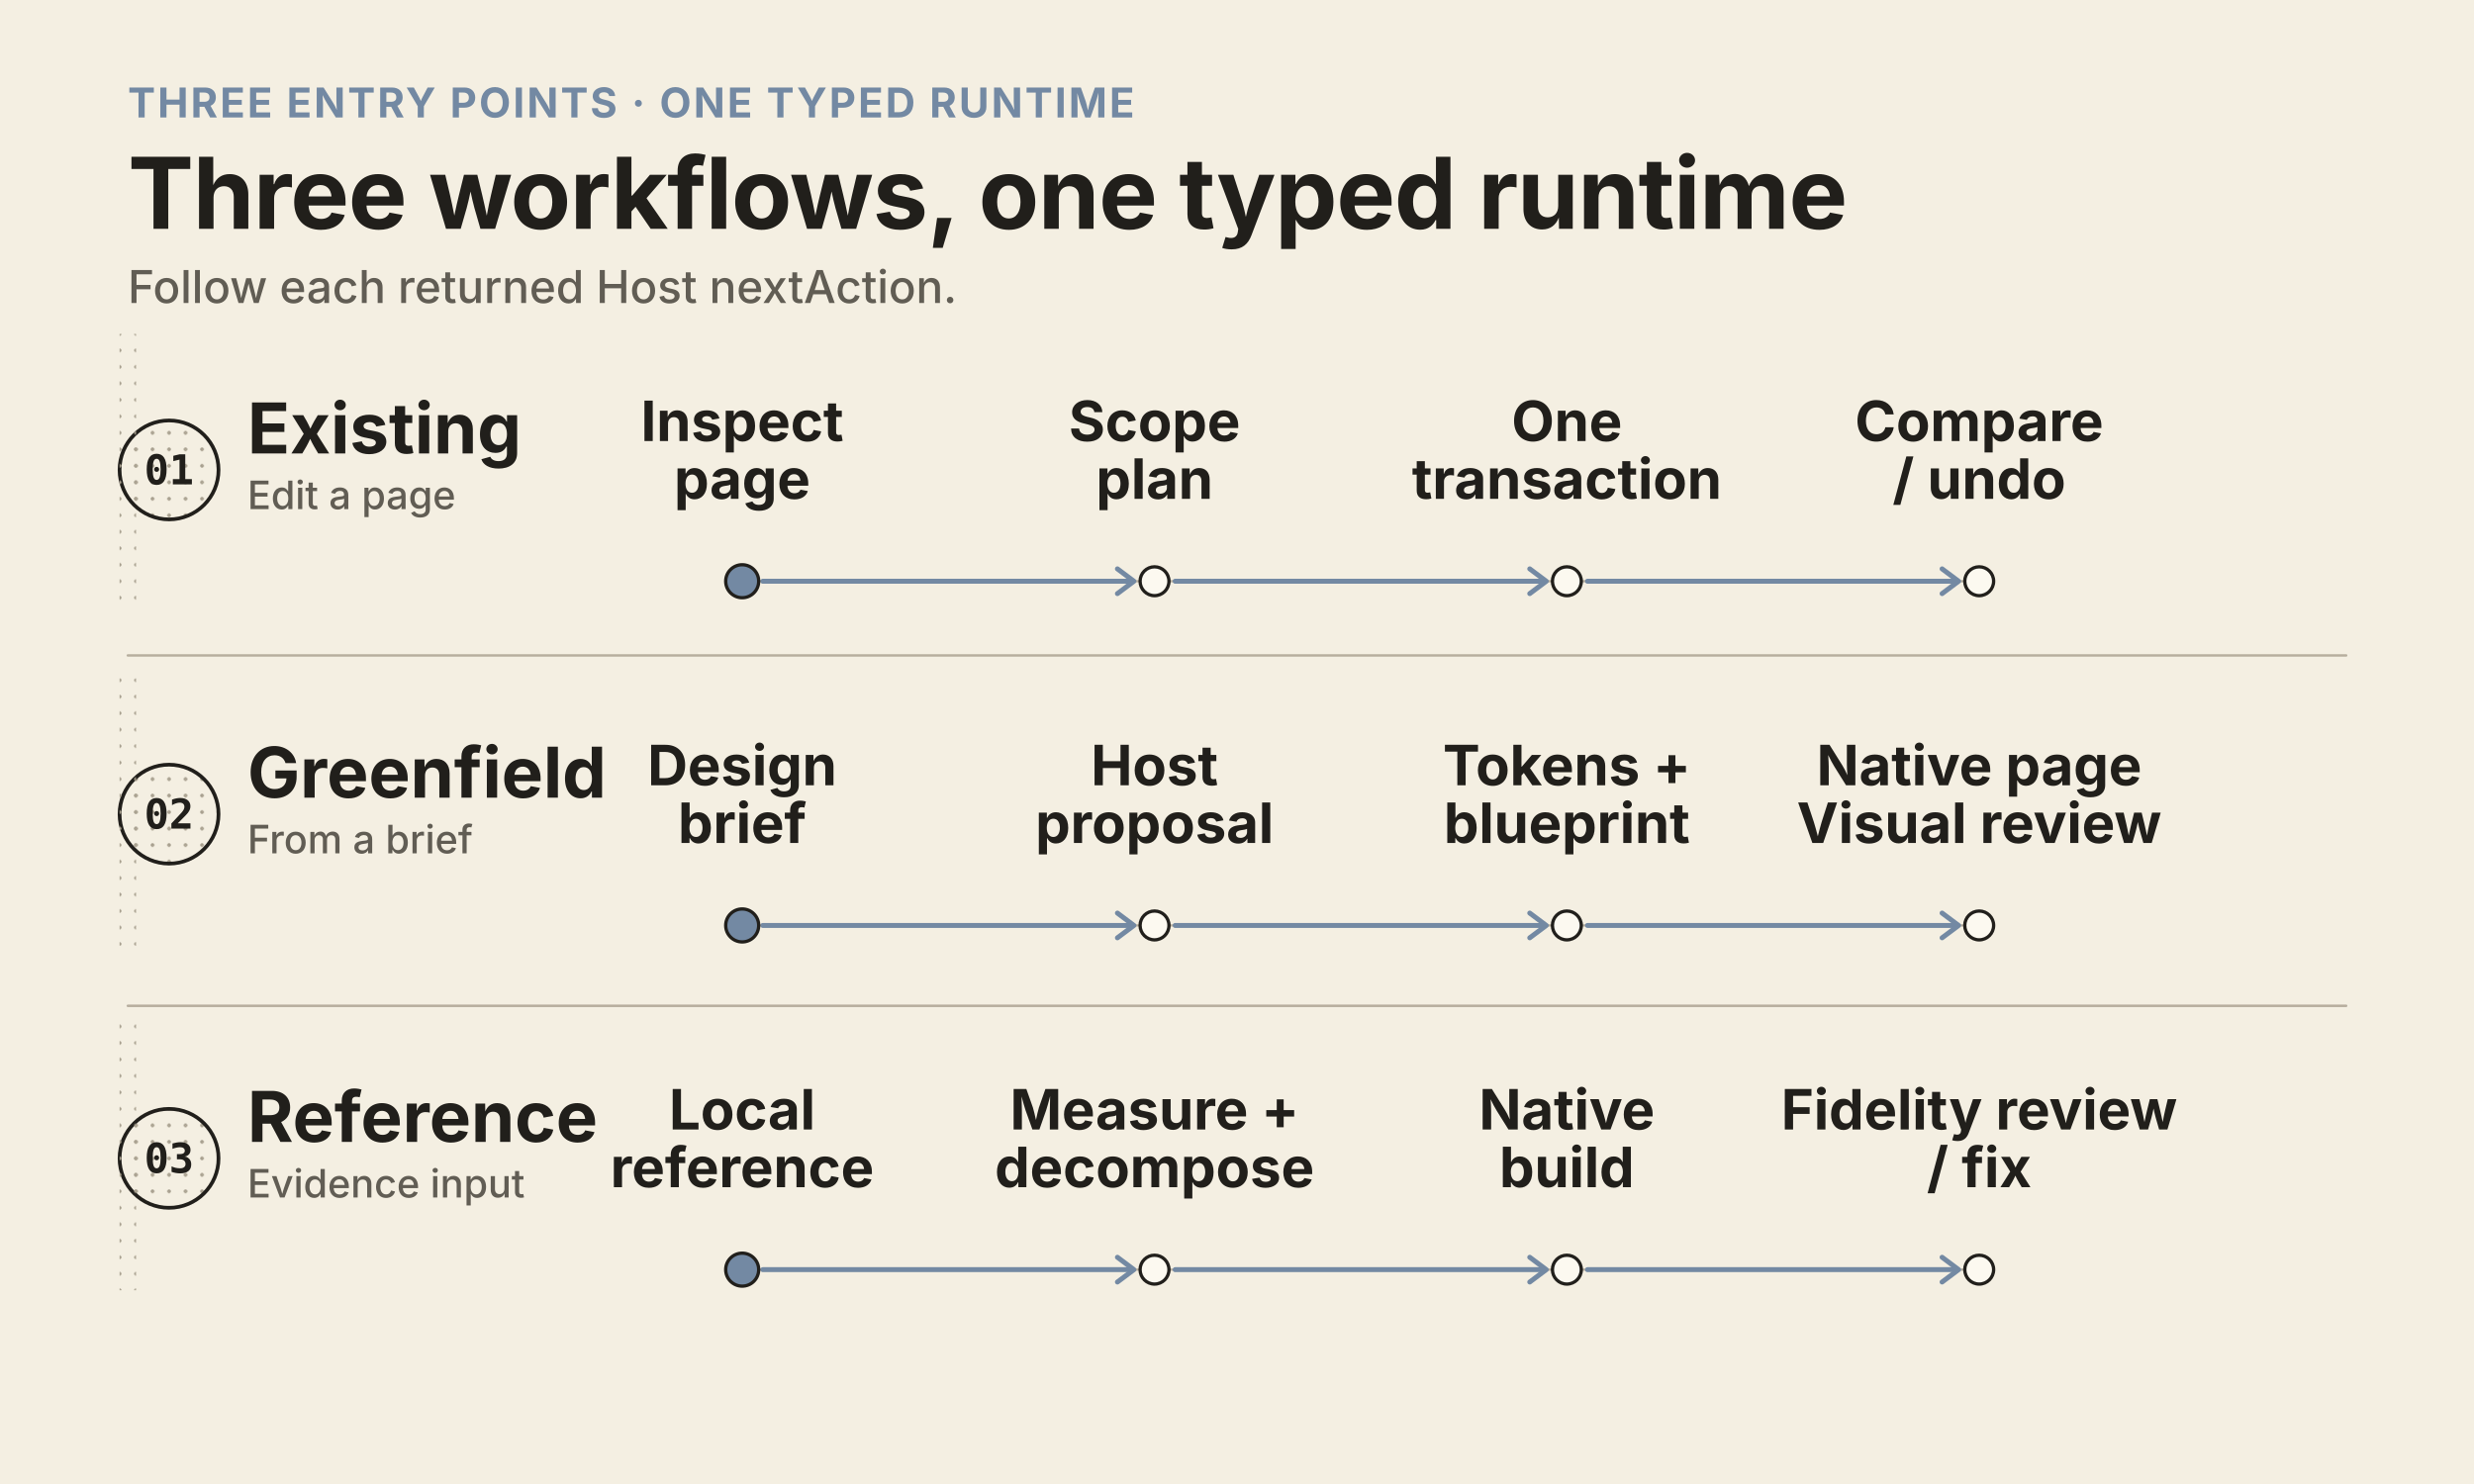
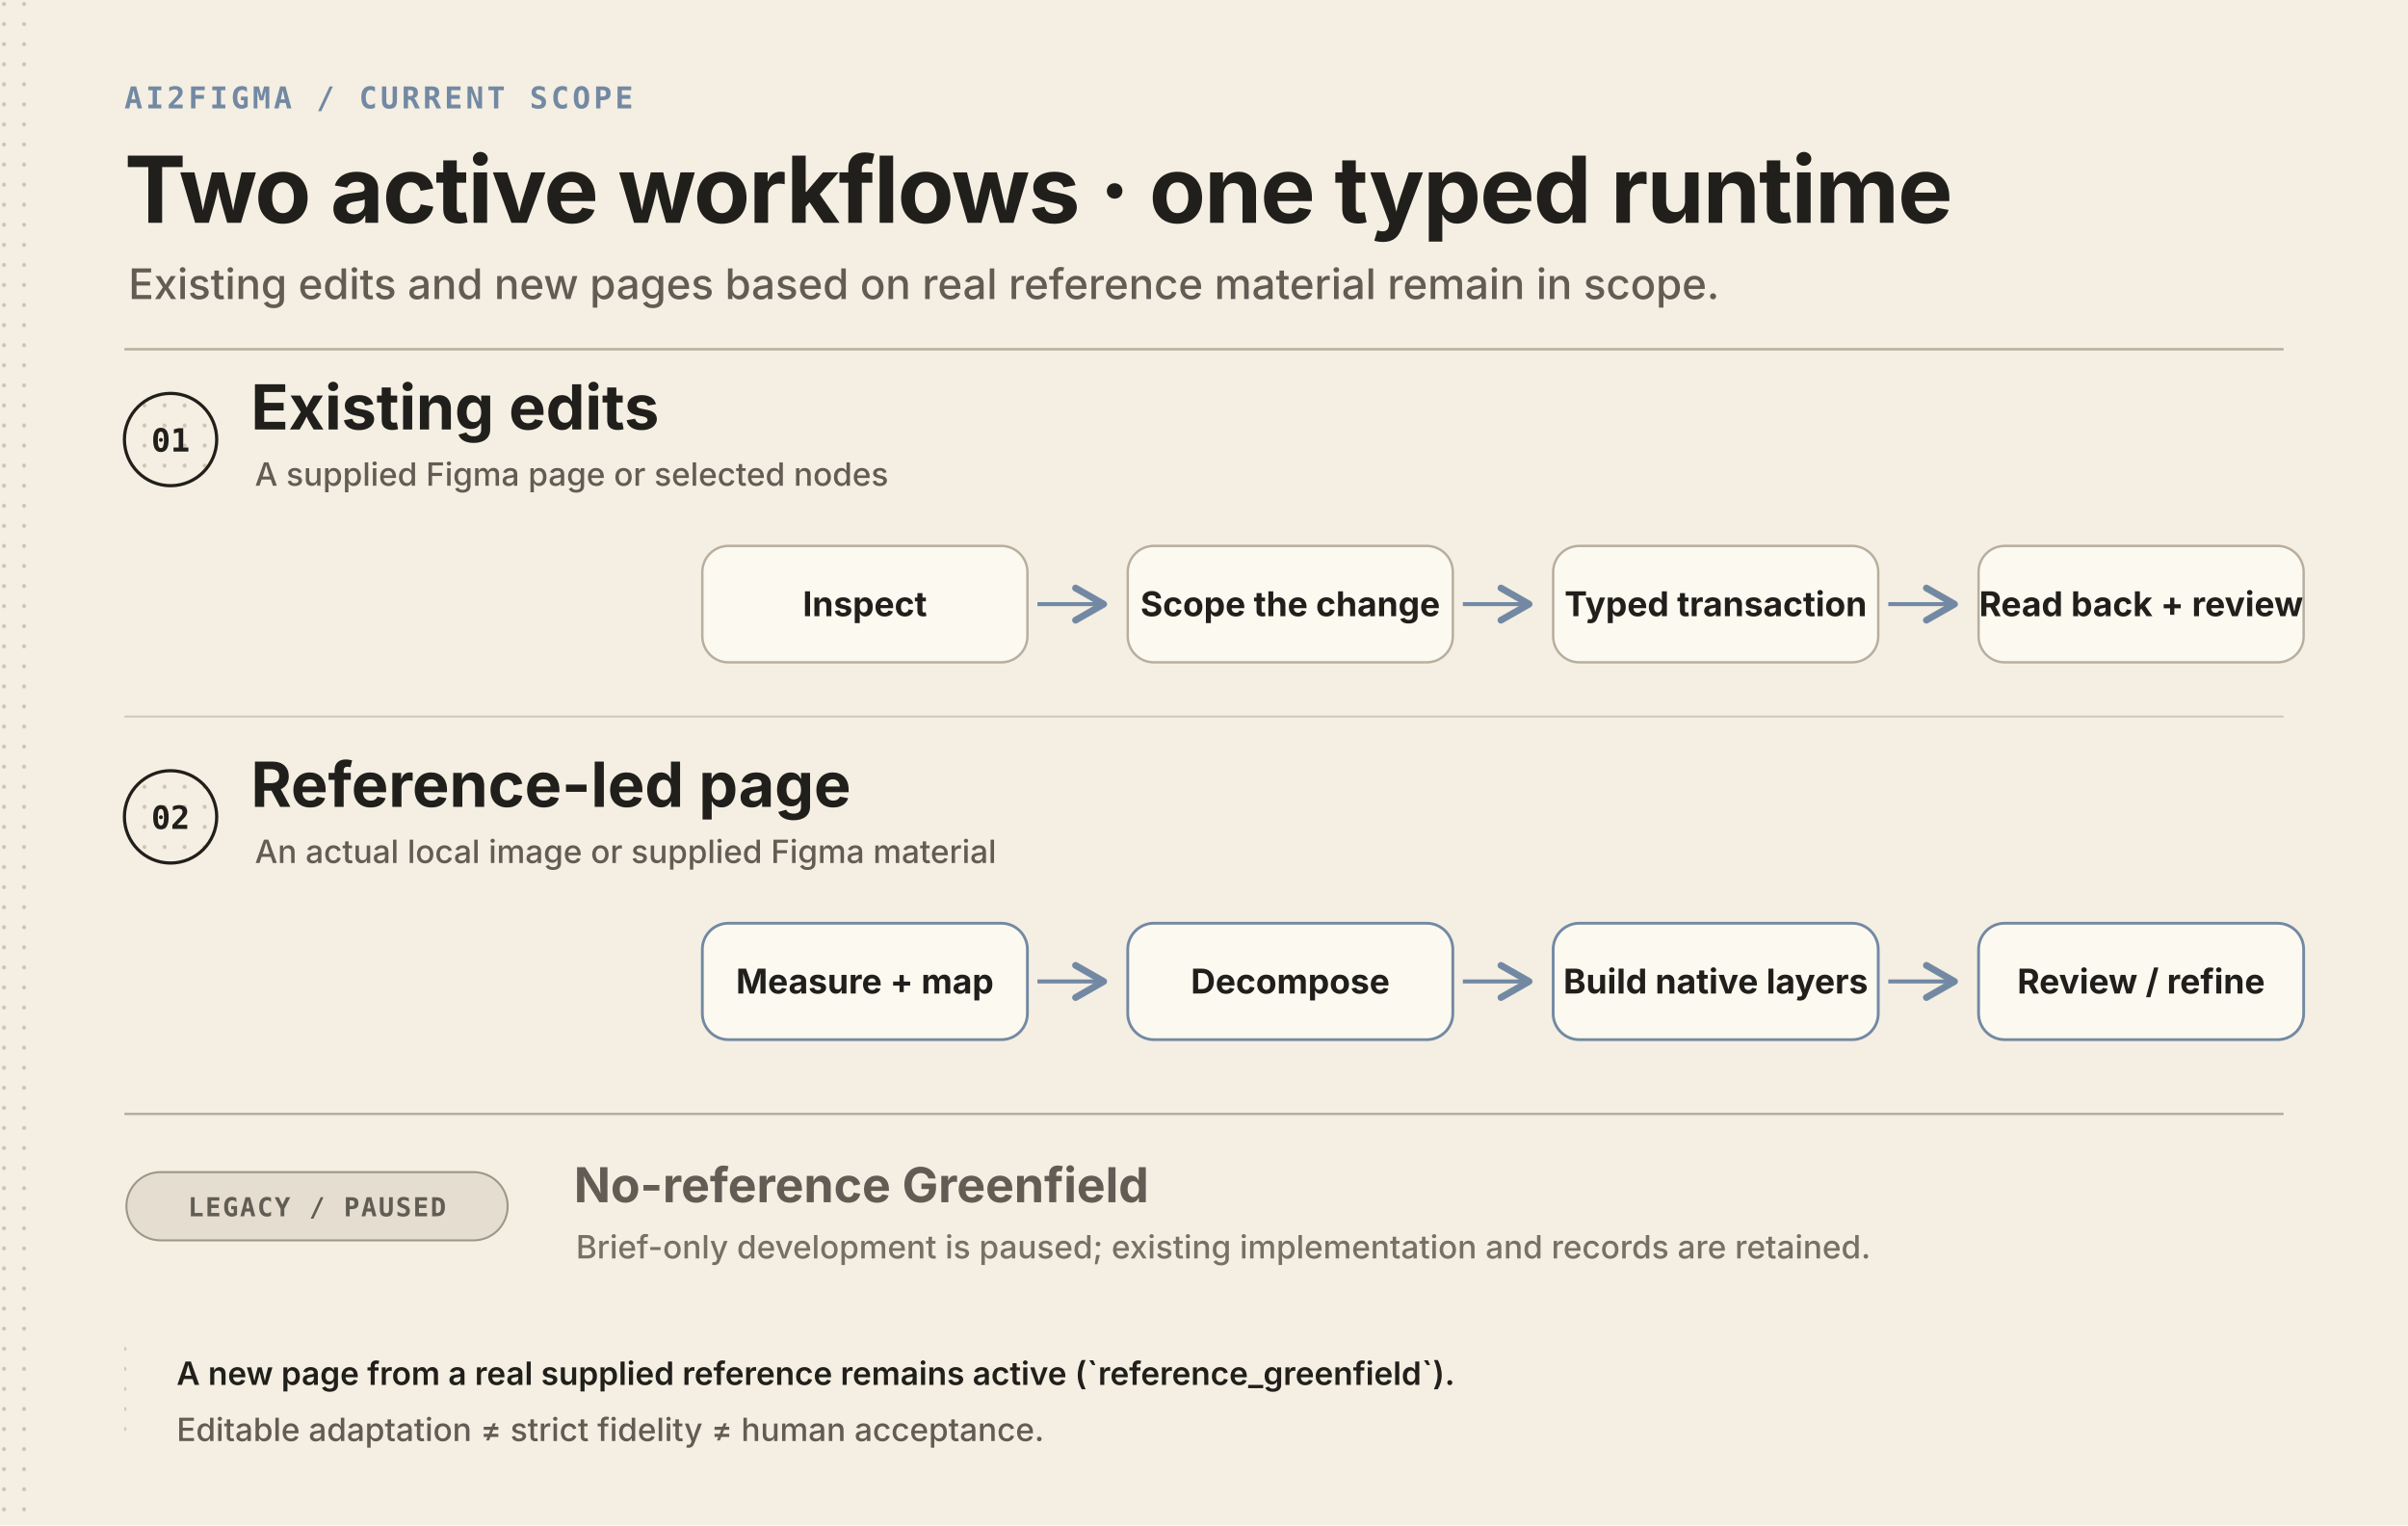
- <svg xmlns="http://www.w3.org/2000/svg" width="1200" height="720" viewBox="0 0 1200 720" role="img" aria-labelledby="title desc" xml:lang="en">
-   <rect width="1200" height="720" fill="#F4EFE2" />
+ <svg xmlns="http://www.w3.org/2000/svg" width="1200" height="760" viewBox="0 0 1200 760" role="img" aria-labelledby="title desc" xml:lang="en">
+   <rect width="1200" height="760" fill="#F4EFE2" />
  <defs>
-     <pattern id="inkScreen" width="8" height="8" patternUnits="userSpaceOnUse">
-       <circle cx="2" cy="2" r="0.9" fill="#A69E8D" />
+     <pattern id="grain" width="10" height="10" patternUnits="userSpaceOnUse">
+       <circle cx="2" cy="2" r="1" fill="#A69E8D" opacity=".52" />
    </pattern>
+     <marker id="arrow" markerWidth="10" markerHeight="10" refX="8" refY="5" orient="auto">
+       <path d="M1 1L8 5L1 9" fill="none" stroke="#7389A3" stroke-width="1.7" stroke-linecap="round" stroke-linejoin="round" />
+     </marker>
+     <style>
+       .sans{font-family:-apple-system,BlinkMacSystemFont,'Segoe UI','PingFang SC','Microsoft YaHei',sans-serif}
+       .mono{font-family:ui-monospace,SFMono-Regular,Menlo,Consolas,monospace}
+     </style>
  </defs>
-   <text x="62" y="57" font-family="-apple-system, BlinkMacSystemFont, 'Segoe UI', 'PingFang SC', 'Microsoft YaHei', sans-serif" font-size="20" font-weight="700" fill="#7389A3" letter-spacing="1.1">THREE ENTRY POINTS · ONE TYPED RUNTIME</text>
-   <text x="62" y="111" font-family="-apple-system, BlinkMacSystemFont, 'Segoe UI', 'PingFang SC', 'Microsoft YaHei', sans-serif" font-size="48" font-weight="740" fill="#211F1B" letter-spacing="-0.5">Three workflows, one typed runtime</text>
-   <text x="62" y="147" font-family="-apple-system, BlinkMacSystemFont, 'Segoe UI', 'PingFang SC', 'Microsoft YaHei', sans-serif" font-size="22" font-weight="450" fill="#615D54">Follow each returned Host nextAction.</text>
-   <circle cx="82" cy="228" r="24" fill="url(#inkScreen)" stroke="#211F1B" stroke-width="1.8" />
-   <text x="82" y="235" font-family="ui-monospace, SFMono-Regular, Menlo, Consolas, monospace" font-size="20" font-weight="700" fill="#211F1B" text-anchor="middle">01</text>
-   <text x="120" y="220" font-family="-apple-system, BlinkMacSystemFont, 'Segoe UI', 'PingFang SC', 'Microsoft YaHei', sans-serif" font-size="34" font-weight="720" fill="#211F1B">Existing</text>
-   <text x="120" y="247" font-family="-apple-system, BlinkMacSystemFont, 'Segoe UI', 'PingFang SC', 'Microsoft YaHei', sans-serif" font-size="19" font-weight="500" fill="#615D54">Edit a page</text>
-   <text x="360" y="214" font-family="-apple-system, BlinkMacSystemFont, 'Segoe UI', 'PingFang SC', 'Microsoft YaHei', sans-serif" font-size="27" font-weight="650" fill="#211F1B" text-anchor="middle">Inspect</text>
-   <text x="360" y="242" font-family="-apple-system, BlinkMacSystemFont, 'Segoe UI', 'PingFang SC', 'Microsoft YaHei', sans-serif" font-size="27" font-weight="650" fill="#211F1B" text-anchor="middle">page</text>
-   <text x="560" y="214" font-family="-apple-system, BlinkMacSystemFont, 'Segoe UI', 'PingFang SC', 'Microsoft YaHei', sans-serif" font-size="27" font-weight="650" fill="#211F1B" text-anchor="middle">Scope</text>
-   <text x="560" y="242" font-family="-apple-system, BlinkMacSystemFont, 'Segoe UI', 'PingFang SC', 'Microsoft YaHei', sans-serif" font-size="27" font-weight="650" fill="#211F1B" text-anchor="middle">plan</text>
-   <text x="760" y="214" font-family="-apple-system, BlinkMacSystemFont, 'Segoe UI', 'PingFang SC', 'Microsoft YaHei', sans-serif" font-size="27" font-weight="650" fill="#211F1B" text-anchor="middle">One</text>
-   <text x="760" y="242" font-family="-apple-system, BlinkMacSystemFont, 'Segoe UI', 'PingFang SC', 'Microsoft YaHei', sans-serif" font-size="27" font-weight="650" fill="#211F1B" text-anchor="middle">transaction</text>
-   <text x="960" y="214" font-family="-apple-system, BlinkMacSystemFont, 'Segoe UI', 'PingFang SC', 'Microsoft YaHei', sans-serif" font-size="27" font-weight="650" fill="#211F1B" text-anchor="middle">Compare</text>
-   <text x="960" y="242" font-family="-apple-system, BlinkMacSystemFont, 'Segoe UI', 'PingFang SC', 'Microsoft YaHei', sans-serif" font-size="27" font-weight="650" fill="#211F1B" text-anchor="middle">/ undo</text>
-   <path d="M360 282H960" fill="none" stroke="#B7AE9E" stroke-width="1.1" stroke-linecap="round" stroke-linejoin="round" />
-   <path d="M370 282H549" fill="none" stroke="#7389A3" stroke-width="2.4" stroke-linecap="round" stroke-linejoin="round" />
-   <path d="M542 276L550 282L542 288" fill="none" stroke="#7389A3" stroke-width="2.4" stroke-linecap="round" stroke-linejoin="round" />
-   <path d="M570 282H749" fill="none" stroke="#7389A3" stroke-width="2.4" stroke-linecap="round" stroke-linejoin="round" />
-   <path d="M742 276L750 282L742 288" fill="none" stroke="#7389A3" stroke-width="2.4" stroke-linecap="round" stroke-linejoin="round" />
-   <path d="M770 282H949" fill="none" stroke="#7389A3" stroke-width="2.4" stroke-linecap="round" stroke-linejoin="round" />
-   <path d="M942 276L950 282L942 288" fill="none" stroke="#7389A3" stroke-width="2.4" stroke-linecap="round" stroke-linejoin="round" />
-   <circle cx="360" cy="282" r="8" fill="#7389A3" stroke="#211F1B" stroke-width="1.6" />
-   <circle cx="560" cy="282" r="7" fill="#FCF9F0" stroke="#211F1B" stroke-width="1.6" />
-   <circle cx="760" cy="282" r="7" fill="#FCF9F0" stroke="#211F1B" stroke-width="1.6" />
-   <circle cx="960" cy="282" r="7" fill="#FCF9F0" stroke="#211F1B" stroke-width="1.6" />
-   <circle cx="82" cy="395" r="24" fill="url(#inkScreen)" stroke="#211F1B" stroke-width="1.8" />
-   <text x="82" y="402" font-family="ui-monospace, SFMono-Regular, Menlo, Consolas, monospace" font-size="20" font-weight="700" fill="#211F1B" text-anchor="middle">02</text>
-   <text x="120" y="387" font-family="-apple-system, BlinkMacSystemFont, 'Segoe UI', 'PingFang SC', 'Microsoft YaHei', sans-serif" font-size="34" font-weight="720" fill="#211F1B">Greenfield</text>
-   <text x="120" y="414" font-family="-apple-system, BlinkMacSystemFont, 'Segoe UI', 'PingFang SC', 'Microsoft YaHei', sans-serif" font-size="19" font-weight="500" fill="#615D54">From a brief</text>
-   <text x="360" y="381" font-family="-apple-system, BlinkMacSystemFont, 'Segoe UI', 'PingFang SC', 'Microsoft YaHei', sans-serif" font-size="27" font-weight="650" fill="#211F1B" text-anchor="middle">Design</text>
-   <text x="360" y="409" font-family="-apple-system, BlinkMacSystemFont, 'Segoe UI', 'PingFang SC', 'Microsoft YaHei', sans-serif" font-size="27" font-weight="650" fill="#211F1B" text-anchor="middle">brief</text>
-   <text x="560" y="381" font-family="-apple-system, BlinkMacSystemFont, 'Segoe UI', 'PingFang SC', 'Microsoft YaHei', sans-serif" font-size="27" font-weight="650" fill="#211F1B" text-anchor="middle">Host</text>
-   <text x="560" y="409" font-family="-apple-system, BlinkMacSystemFont, 'Segoe UI', 'PingFang SC', 'Microsoft YaHei', sans-serif" font-size="27" font-weight="650" fill="#211F1B" text-anchor="middle">proposal</text>
-   <text x="760" y="381" font-family="-apple-system, BlinkMacSystemFont, 'Segoe UI', 'PingFang SC', 'Microsoft YaHei', sans-serif" font-size="27" font-weight="650" fill="#211F1B" text-anchor="middle">Tokens +</text>
-   <text x="760" y="409" font-family="-apple-system, BlinkMacSystemFont, 'Segoe UI', 'PingFang SC', 'Microsoft YaHei', sans-serif" font-size="27" font-weight="650" fill="#211F1B" text-anchor="middle">blueprint</text>
-   <text x="960" y="381" font-family="-apple-system, BlinkMacSystemFont, 'Segoe UI', 'PingFang SC', 'Microsoft YaHei', sans-serif" font-size="27" font-weight="650" fill="#211F1B" text-anchor="middle">Native page</text>
-   <text x="960" y="409" font-family="-apple-system, BlinkMacSystemFont, 'Segoe UI', 'PingFang SC', 'Microsoft YaHei', sans-serif" font-size="27" font-weight="650" fill="#211F1B" text-anchor="middle">Visual review</text>
-   <path d="M360 449H960" fill="none" stroke="#B7AE9E" stroke-width="1.1" stroke-linecap="round" stroke-linejoin="round" />
-   <path d="M370 449H549" fill="none" stroke="#7389A3" stroke-width="2.4" stroke-linecap="round" stroke-linejoin="round" />
-   <path d="M542 443L550 449L542 455" fill="none" stroke="#7389A3" stroke-width="2.4" stroke-linecap="round" stroke-linejoin="round" />
-   <path d="M570 449H749" fill="none" stroke="#7389A3" stroke-width="2.4" stroke-linecap="round" stroke-linejoin="round" />
-   <path d="M742 443L750 449L742 455" fill="none" stroke="#7389A3" stroke-width="2.4" stroke-linecap="round" stroke-linejoin="round" />
-   <path d="M770 449H949" fill="none" stroke="#7389A3" stroke-width="2.4" stroke-linecap="round" stroke-linejoin="round" />
-   <path d="M942 443L950 449L942 455" fill="none" stroke="#7389A3" stroke-width="2.4" stroke-linecap="round" stroke-linejoin="round" />
-   <circle cx="360" cy="449" r="8" fill="#7389A3" stroke="#211F1B" stroke-width="1.6" />
-   <circle cx="560" cy="449" r="7" fill="#FCF9F0" stroke="#211F1B" stroke-width="1.6" />
-   <circle cx="760" cy="449" r="7" fill="#FCF9F0" stroke="#211F1B" stroke-width="1.6" />
-   <circle cx="960" cy="449" r="7" fill="#FCF9F0" stroke="#211F1B" stroke-width="1.6" />
-   <circle cx="82" cy="562" r="24" fill="url(#inkScreen)" stroke="#211F1B" stroke-width="1.8" />
-   <text x="82" y="569" font-family="ui-monospace, SFMono-Regular, Menlo, Consolas, monospace" font-size="20" font-weight="700" fill="#211F1B" text-anchor="middle">03</text>
-   <text x="120" y="554" font-family="-apple-system, BlinkMacSystemFont, 'Segoe UI', 'PingFang SC', 'Microsoft YaHei', sans-serif" font-size="34" font-weight="720" fill="#211F1B">Reference</text>
-   <text x="120" y="581" font-family="-apple-system, BlinkMacSystemFont, 'Segoe UI', 'PingFang SC', 'Microsoft YaHei', sans-serif" font-size="19" font-weight="500" fill="#615D54">Evidence input</text>
-   <text x="360" y="548" font-family="-apple-system, BlinkMacSystemFont, 'Segoe UI', 'PingFang SC', 'Microsoft YaHei', sans-serif" font-size="27" font-weight="650" fill="#211F1B" text-anchor="middle">Local</text>
-   <text x="360" y="576" font-family="-apple-system, BlinkMacSystemFont, 'Segoe UI', 'PingFang SC', 'Microsoft YaHei', sans-serif" font-size="27" font-weight="650" fill="#211F1B" text-anchor="middle">reference</text>
-   <text x="560" y="548" font-family="-apple-system, BlinkMacSystemFont, 'Segoe UI', 'PingFang SC', 'Microsoft YaHei', sans-serif" font-size="27" font-weight="650" fill="#211F1B" text-anchor="middle">Measure +</text>
-   <text x="560" y="576" font-family="-apple-system, BlinkMacSystemFont, 'Segoe UI', 'PingFang SC', 'Microsoft YaHei', sans-serif" font-size="27" font-weight="650" fill="#211F1B" text-anchor="middle">decompose</text>
-   <text x="760" y="548" font-family="-apple-system, BlinkMacSystemFont, 'Segoe UI', 'PingFang SC', 'Microsoft YaHei', sans-serif" font-size="27" font-weight="650" fill="#211F1B" text-anchor="middle">Native</text>
-   <text x="760" y="576" font-family="-apple-system, BlinkMacSystemFont, 'Segoe UI', 'PingFang SC', 'Microsoft YaHei', sans-serif" font-size="27" font-weight="650" fill="#211F1B" text-anchor="middle">build</text>
-   <text x="960" y="548" font-family="-apple-system, BlinkMacSystemFont, 'Segoe UI', 'PingFang SC', 'Microsoft YaHei', sans-serif" font-size="27" font-weight="650" fill="#211F1B" text-anchor="middle">Fidelity review</text>
-   <text x="960" y="576" font-family="-apple-system, BlinkMacSystemFont, 'Segoe UI', 'PingFang SC', 'Microsoft YaHei', sans-serif" font-size="27" font-weight="650" fill="#211F1B" text-anchor="middle">/ fix</text>
-   <path d="M360 616H960" fill="none" stroke="#B7AE9E" stroke-width="1.1" stroke-linecap="round" stroke-linejoin="round" />
-   <path d="M370 616H549" fill="none" stroke="#7389A3" stroke-width="2.4" stroke-linecap="round" stroke-linejoin="round" />
-   <path d="M542 610L550 616L542 622" fill="none" stroke="#7389A3" stroke-width="2.4" stroke-linecap="round" stroke-linejoin="round" />
-   <path d="M570 616H749" fill="none" stroke="#7389A3" stroke-width="2.4" stroke-linecap="round" stroke-linejoin="round" />
-   <path d="M742 610L750 616L742 622" fill="none" stroke="#7389A3" stroke-width="2.4" stroke-linecap="round" stroke-linejoin="round" />
-   <path d="M770 616H949" fill="none" stroke="#7389A3" stroke-width="2.4" stroke-linecap="round" stroke-linejoin="round" />
-   <path d="M942 610L950 616L942 622" fill="none" stroke="#7389A3" stroke-width="2.4" stroke-linecap="round" stroke-linejoin="round" />
-   <circle cx="360" cy="616" r="8" fill="#7389A3" stroke="#211F1B" stroke-width="1.6" />
-   <circle cx="560" cy="616" r="7" fill="#FCF9F0" stroke="#211F1B" stroke-width="1.6" />
-   <circle cx="760" cy="616" r="7" fill="#FCF9F0" stroke="#211F1B" stroke-width="1.6" />
-   <circle cx="960" cy="616" r="7" fill="#FCF9F0" stroke="#211F1B" stroke-width="1.6" />
-   <path d="M62 318H1138" fill="none" stroke="#B7AE9E" stroke-width="1.2" stroke-linecap="round" stroke-linejoin="round" />
-   <path d="M62 488H1138" fill="none" stroke="#B7AE9E" stroke-width="1.2" stroke-linecap="round" stroke-linejoin="round" />
-   <rect x="58" y="162" width="8" height="130" fill="url(#inkScreen)" />
-   <rect x="58" y="329" width="8" height="130" fill="url(#inkScreen)" />
-   <rect x="58" y="496" width="8" height="130" fill="url(#inkScreen)" />
+   <rect x="0" y="0" width="18" height="760" fill="url(#grain)" />
+   <text x="62" y="54" class="mono" font-size="15" font-weight="700" letter-spacing="1.6" fill="#7389A3">AI2FIGMA / CURRENT SCOPE</text>
+   <text x="62" y="111" class="sans" font-size="46" font-weight="740" letter-spacing="-.7" fill="#211F1B">Two active workflows · one typed runtime</text>
+   <text x="64" y="149" class="sans" font-size="21" font-weight="450" fill="#615D54">Existing edits and new pages based on real reference material remain in scope.</text>
+   <path d="M62 174H1138" stroke="#B7AE9E" stroke-width="1.2" />
+   <circle cx="85" cy="219" r="23" fill="url(#grain)" stroke="#211F1B" stroke-width="1.6" />
+   <text x="85" y="225" class="mono" font-size="16" font-weight="700" text-anchor="middle" fill="#211F1B">01</text>
+   <text x="125" y="214" class="sans" font-size="31" font-weight="720" fill="#211F1B">Existing edits</text>
+   <text x="127" y="242" class="sans" font-size="16" font-weight="500" fill="#615D54">A supplied Figma page or selected nodes</text>
+   <g fill="#FCF9F0" stroke="#B7AE9E" stroke-width="1.2">
+     <rect x="350" y="272" width="162" height="58" rx="13" />
+     <rect x="562" y="272" width="162" height="58" rx="13" />
+     <rect x="774" y="272" width="162" height="58" rx="13" />
+     <rect x="986" y="272" width="162" height="58" rx="13" />
+   </g>
+   <g class="sans" font-size="17" font-weight="650" text-anchor="middle" fill="#211F1B">
+     <text x="431" y="307">Inspect</text>
+     <text x="643" y="307">Scope the change</text>
+     <text x="855" y="307">Typed transaction</text>
+     <text x="1067" y="307">Read back + review</text>
+   </g>
+   <g stroke="#7389A3" stroke-width="2" fill="none" marker-end="url(#arrow)">
+     <path d="M517 301H550" />
+     <path d="M729 301H762" />
+     <path d="M941 301H974" />
+   </g>
+   <path d="M62 357H1138" stroke="#D0C8B9" stroke-width="1" />
+   <circle cx="85" cy="407" r="23" fill="url(#grain)" stroke="#211F1B" stroke-width="1.6" />
+   <text x="85" y="413" class="mono" font-size="16" font-weight="700" text-anchor="middle" fill="#211F1B">02</text>
+   <text x="125" y="402" class="sans" font-size="31" font-weight="720" fill="#211F1B">Reference-led page</text>
+   <text x="127" y="430" class="sans" font-size="16" font-weight="500" fill="#615D54">An actual local image or supplied Figma material</text>
+   <g fill="#FCF9F0" stroke="#7389A3" stroke-width="1.4">
+     <rect x="350" y="460" width="162" height="58" rx="13" />
+     <rect x="562" y="460" width="162" height="58" rx="13" />
+     <rect x="774" y="460" width="162" height="58" rx="13" />
+     <rect x="986" y="460" width="162" height="58" rx="13" />
+   </g>
+   <g class="sans" font-size="17" font-weight="650" text-anchor="middle" fill="#211F1B">
+     <text x="431" y="495">Measure + map</text>
+     <text x="643" y="495">Decompose</text>
+     <text x="855" y="495">Build native layers</text>
+     <text x="1067" y="495">Review / refine</text>
+   </g>
+   <g stroke="#7389A3" stroke-width="2" fill="none" marker-end="url(#arrow)">
+     <path d="M517 489H550" />
+     <path d="M729 489H762" />
+     <path d="M941 489H974" />
+   </g>
+   <path d="M62 555H1138" stroke="#B7AE9E" stroke-width="1.2" />
+   <rect x="63" y="584" width="190" height="34" rx="17" fill="#E4DDD0" stroke="#9E9688" stroke-width="1" />
+   <text x="158" y="606" class="mono" font-size="13" font-weight="700" letter-spacing=".8" text-anchor="middle" fill="#615D54">LEGACY / PAUSED</text>
+   <text x="286" y="599" class="sans" font-size="24" font-weight="700" fill="#615D54">No-reference Greenfield</text>
+   <text x="287" y="627" class="sans" font-size="16" font-weight="450" fill="#777064">Brief-only development is paused; existing implementation and records are retained.</text>
+   <rect x="62" y="671" width="8" height="50" fill="url(#grain)" />
+   <text x="88" y="690" class="sans" font-size="16" font-weight="600" fill="#211F1B">A new page from a real supplied reference remains active (`reference_greenfield`).</text>
+   <text x="88" y="718" class="sans" font-size="16" font-weight="500" fill="#615D54">Editable adaptation ≠ strict fidelity ≠ human acceptance.</text>
</svg>
